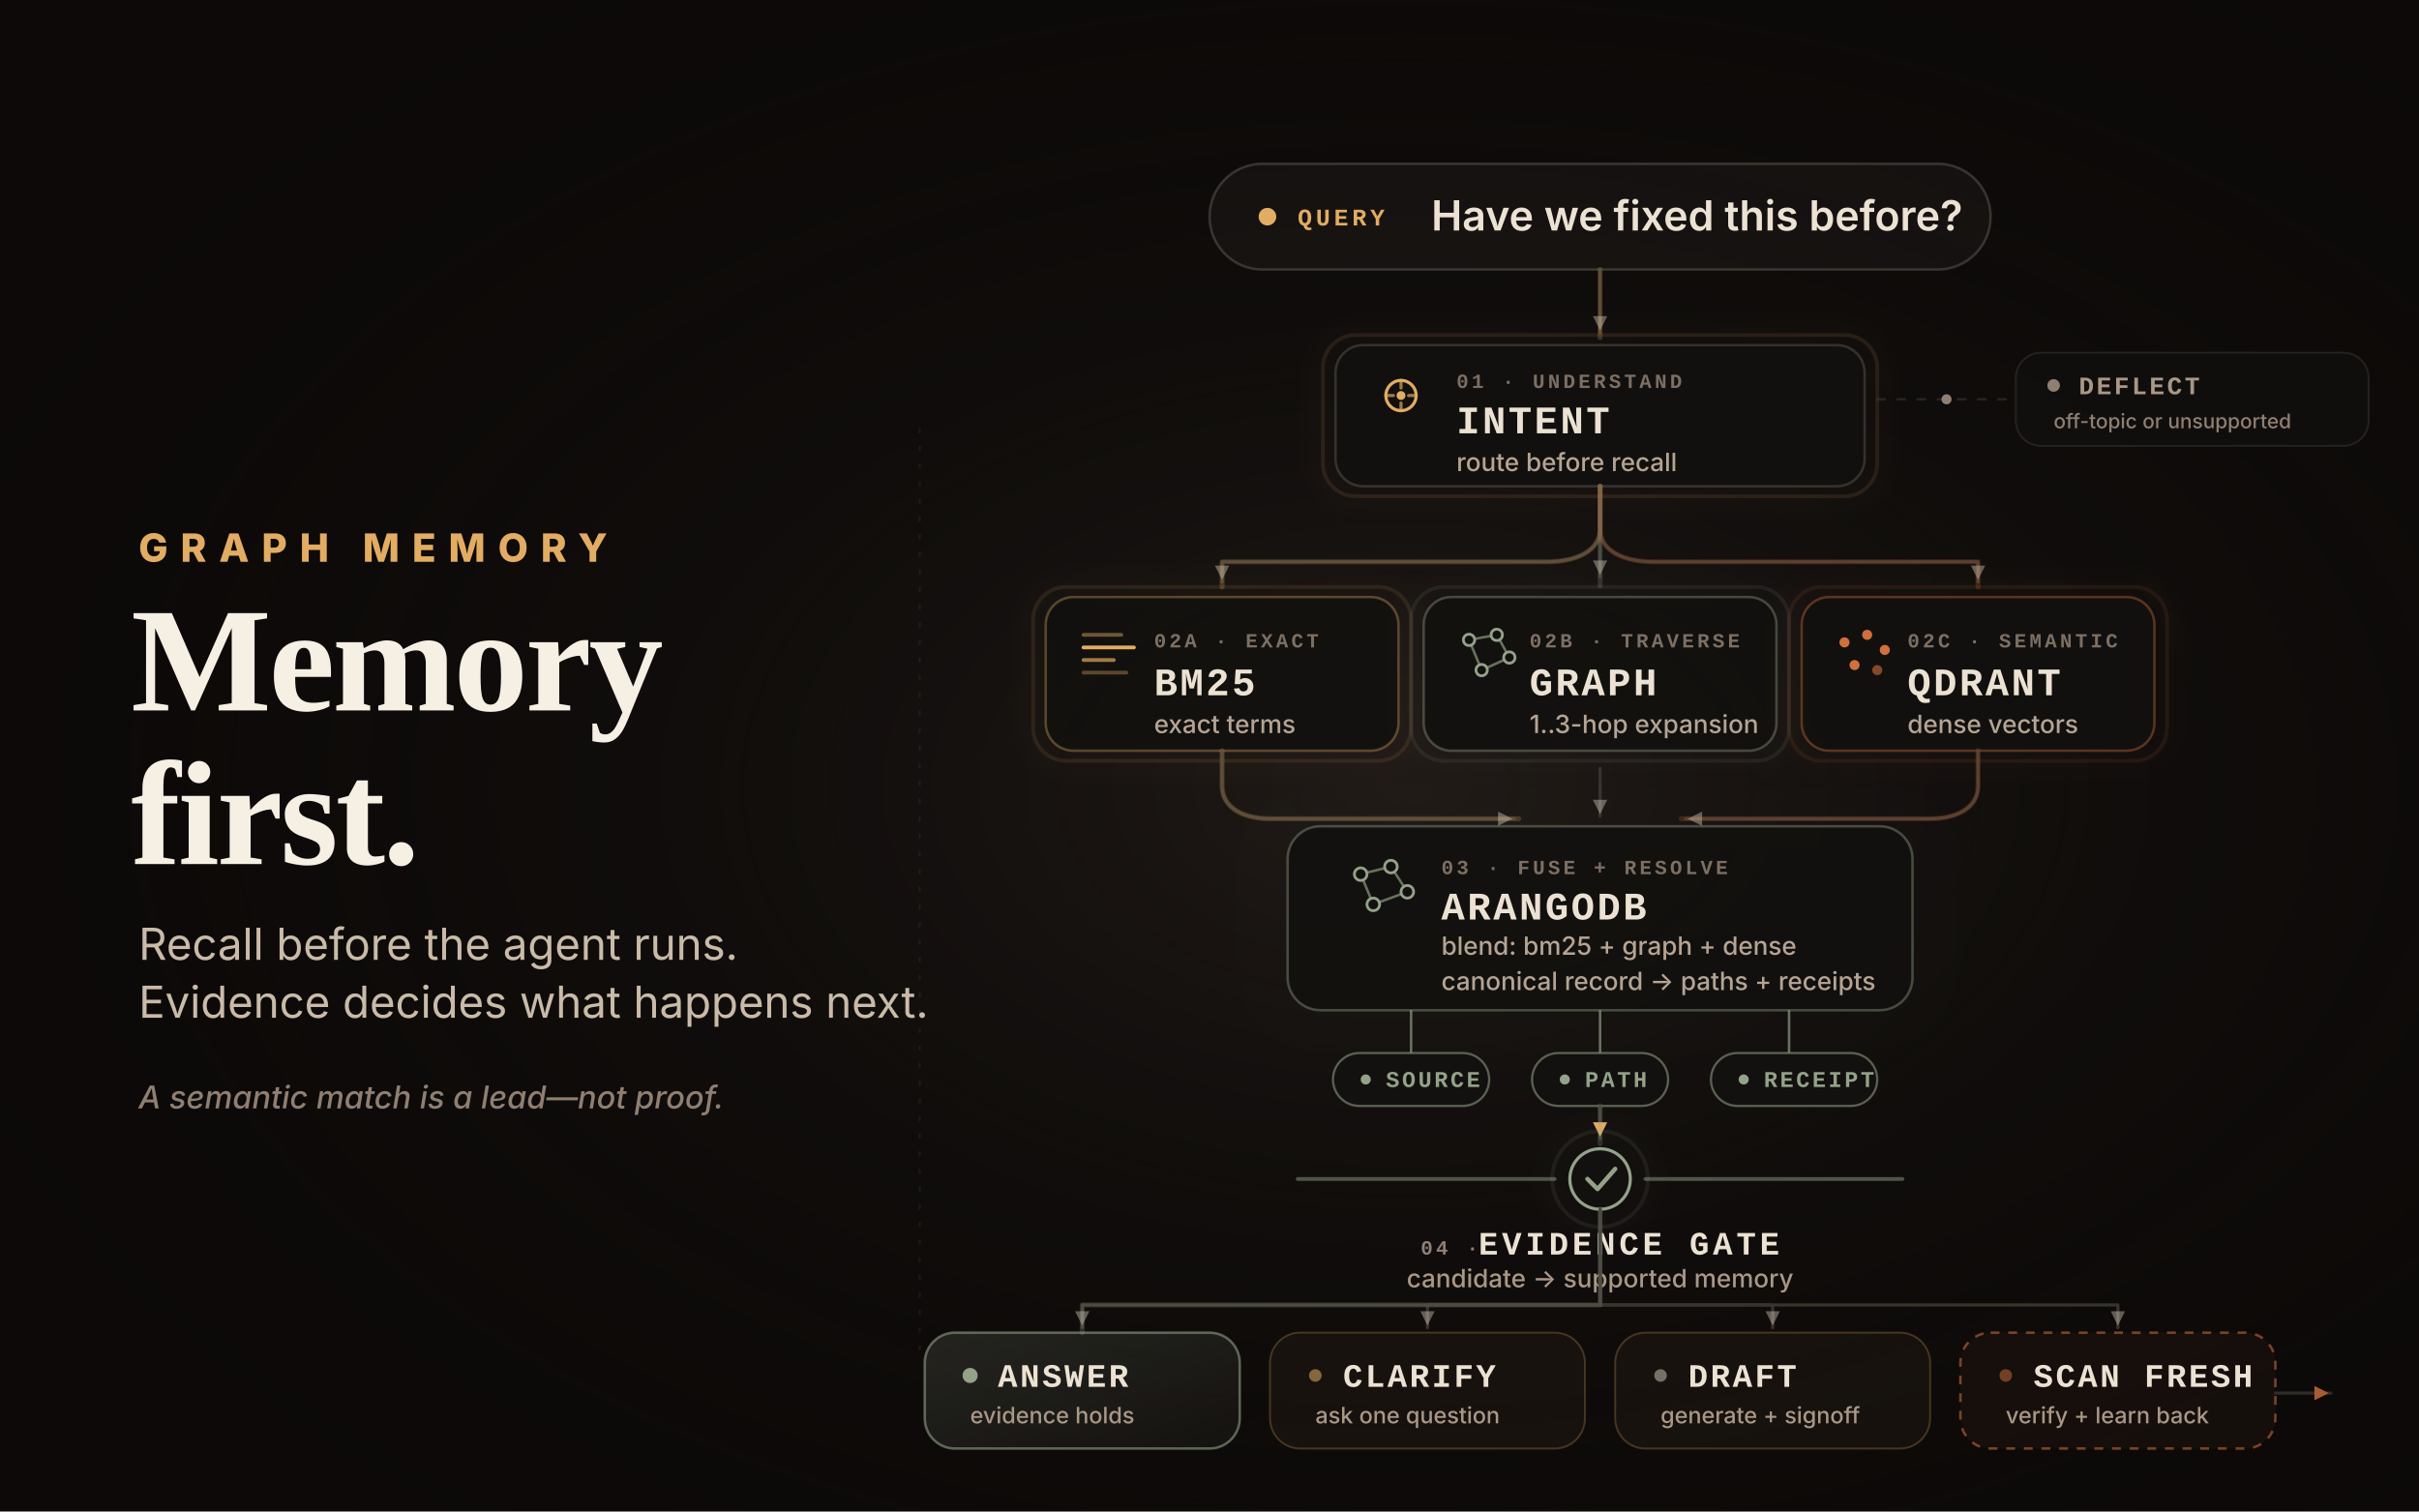
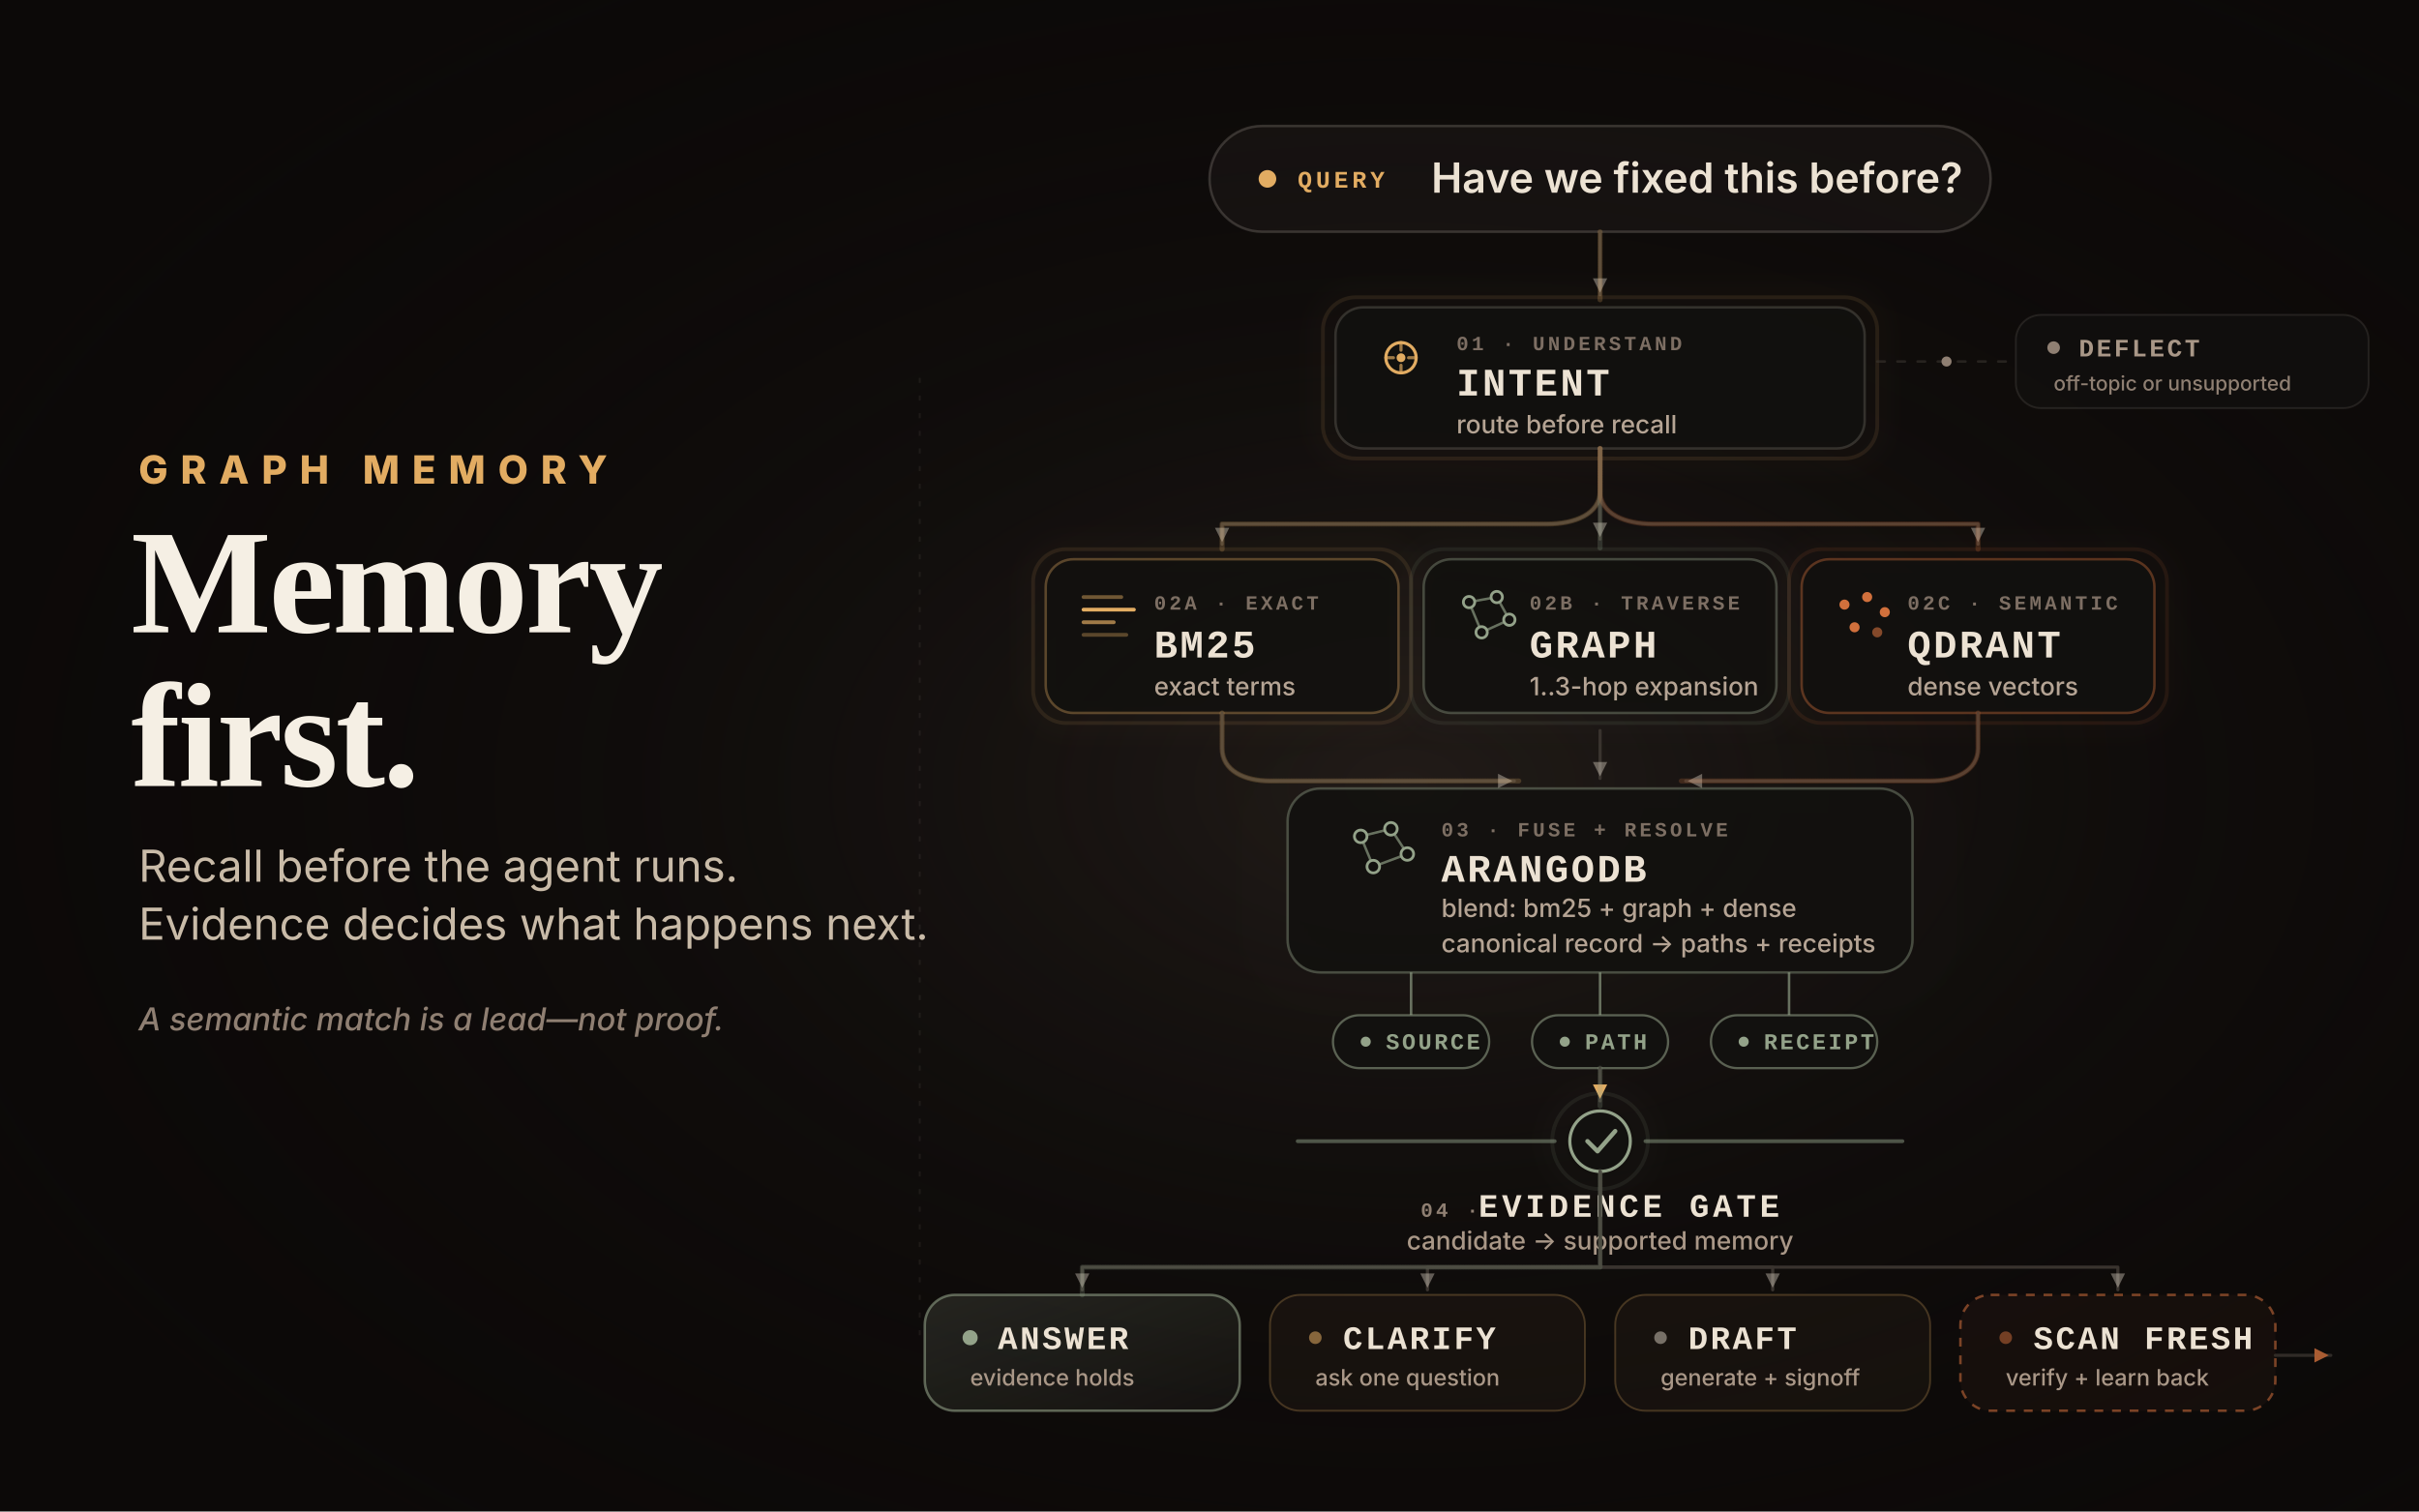
<svg xmlns="http://www.w3.org/2000/svg" viewBox="0 0 1920 1200" width="1920" height="1200" role="img" aria-labelledby="memory-pipeline-title memory-pipeline-desc" tabindex="0">
  <defs>
    <radialGradient id="bg-glow" cx="58%" cy="52%" r="66%">
      <stop offset="0" stop-color="#261f1b" stop-opacity="0.78" />
      <stop offset="0.46" stop-color="#151210" stop-opacity="0.42" />
      <stop offset="1" stop-color="#0c0908" stop-opacity="0" />
    </radialGradient>
    <linearGradient id="answer-fill" x1="0" y1="0" x2="1" y2="1">
      <stop offset="0" stop-color="#93a289" stop-opacity="0.17" />
      <stop offset="1" stop-color="#93a289" stop-opacity="0.05" />
    </linearGradient>
    <marker id="flow-arrow" viewBox="0 0 10 10" refX="8" refY="5" markerWidth="6.5" markerHeight="6.5" orient="auto-start-reverse">
      <path d="M 0 1.5 L 7 5 L 0 8.5 z" fill="rgba(236,226,211,0.38)" />
    </marker>
    <marker id="flow-arrow-ember" viewBox="0 0 10 10" refX="8" refY="5" markerWidth="6.5" markerHeight="6.5" orient="auto-start-reverse">
      <path d="M 0 1.5 L 7 5 L 0 8.5 z" fill="#d1703c" />
    </marker>
    <marker id="flow-arrow-brass" viewBox="0 0 10 10" refX="8" refY="5" markerWidth="6.5" markerHeight="6.5" orient="auto-start-reverse">
      <path d="M 0 1.5 L 7 5 L 0 8.5 z" fill="#e2ac62" />
    </marker>
    <filter id="soft-glow" x="-80%" y="-80%" width="260%" height="260%">
      <feGaussianBlur stdDeviation="10" result="blur" />
      <feMerge>
        <feMergeNode in="blur" />
        <feMergeNode in="SourceGraphic" />
      </feMerge>
    </filter>
    <filter id="wide-glow" x="-120%" y="-120%" width="340%" height="340%">
      <feGaussianBlur stdDeviation="22" />
    </filter>
    <style>
      #memory-pipeline .sans {
        font-family: Inter, ui-sans-serif, system-ui, -apple-system, BlinkMacSystemFont, "Segoe UI", sans-serif;
      }
      #memory-pipeline .mono {
        font-family: ui-monospace, SFMono-Regular, Menlo, Monaco, Consolas, "Liberation Mono", monospace;
      }
      #memory-pipeline .eyebrow {
        fill: #e2ac62;
        font-size: 31px;
        font-weight: 760;
        letter-spacing: 10px;
      }
      #memory-pipeline .serif {
        font-family: Fraunces, Georgia, "Times New Roman", serif;
      }
      #memory-pipeline .headline {
        fill: #f5efe4;
        font-size: 118px;
        font-weight: 720;
        letter-spacing: -2px;
      }
      #memory-pipeline .subhead {
        fill: #c9bba8;
        font-size: 35px;
        font-weight: 430;
      }
      #memory-pipeline .footer {
        fill: #8f7f72;
        font-size: 25px;
        font-weight: 480;
        font-style: italic;
      }
      #memory-pipeline .step {
        fill: #8f7f72;
        font-size: 16px;
        font-weight: 620;
        letter-spacing: 2.5px;
        opacity: 0.85;
      }
      #memory-pipeline .stage-name {
        fill: #ece2d3;
        font-size: 31px;
        font-weight: 760;
        letter-spacing: 2px;
      }
      #memory-pipeline .stage-note {
        fill: #b5a494;
        font-size: 20px;
        font-weight: 480;
      }
      #memory-pipeline .query-label {
        fill: #e2ac62;
        font-size: 19px;
        font-weight: 760;
        letter-spacing: 3px;
      }
      #memory-pipeline .query-text {
        fill: #ece2d3;
        font-size: 33px;
        font-weight: 570;
      }
      #memory-pipeline .token-label {
        fill: #93a289;
        font-size: 18px;
        font-weight: 730;
        letter-spacing: 2px;
      }
      #memory-pipeline .gate-name {
        fill: #ece2d3;
        font-size: 26px;
        font-weight: 760;
        letter-spacing: 3px;
      }
      #memory-pipeline .gate-note {
        fill: #a99787;
        font-size: 20px;
        font-weight: 480;
      }
      #memory-pipeline .outcome-name {
        fill: #ece2d3;
        font-size: 26px;
        font-weight: 760;
        letter-spacing: 2px;
      }
      #memory-pipeline .outcome-note {
        fill: #a99787;
        font-size: 18px;
        font-weight: 490;
      }
      #memory-pipeline .aside-name {
        fill: #a99787;
        font-size: 20px;
        font-weight: 720;
        letter-spacing: 2px;
      }
      #memory-pipeline .aside-note {
        fill: #8f7f72;
        font-size: 16px;
        font-weight: 470;
      }

      #memory-pipeline .panel {
        fill: rgba(18, 17, 15, 0.86);
        stroke: rgba(236, 226, 211, 0.16);
        stroke-width: 2;
      }
      #memory-pipeline .panel-soft {
        fill: rgba(18, 17, 15, 0.68);
        stroke: rgba(236, 226, 211, 0.10);
        stroke-width: 1.5;
      }
      #memory-pipeline .query-shell {
        fill: rgba(236, 226, 211, 0.035);
        stroke: rgba(236, 226, 211, 0.18);
        stroke-width: 2;
      }
      #memory-pipeline .base-path {
        fill: none;
        stroke: #39332e;
        stroke-width: 2.5;
        stroke-linecap: round;
        stroke-linejoin: round;
      }
      #memory-pipeline .base-path-faint {
        fill: none;
        stroke: #39332e;
        stroke-width: 2;
        stroke-linecap: round;
        stroke-dasharray: 6 10;
        opacity: 0.58;
      }
      #memory-pipeline .flow-path {
        fill: none;
        stroke-width: 4;
        stroke-linecap: round;
        stroke-linejoin: round;
        stroke-dasharray: 1;
        stroke-dashoffset: 0;
        opacity: 0.22;
      }
      #memory-pipeline .flow-amber { stroke: #e2ac62; }
      #memory-pipeline .flow-violet { stroke: #d1703c; }
      #memory-pipeline .flow-mint { stroke: #93a289; }
      #memory-pipeline .stage-halo {
        fill: none;
        stroke-width: 3;
        opacity: 0.12;
      }
      #memory-pipeline .halo-amber { stroke: #e2ac62; }
      #memory-pipeline .halo-violet { stroke: #d1703c; }
      #memory-pipeline .halo-mint { stroke: #93a289; }
      #memory-pipeline .intent-mark {
        fill: none;
        stroke: #e2ac62;
        stroke-width: 2.5;
        stroke-linecap: round;
      }
      #memory-pipeline .bm25-line {
        stroke: #e2ac62;
        stroke-width: 3;
        stroke-linecap: round;
      }
      #memory-pipeline .q-node {
        fill: #d1703c;
      }
      #memory-pipeline .q-edge {
        stroke: rgba(209, 112, 60, 0.7);
        stroke-width: 1.5;
      }
      #memory-pipeline .graph-edge {
        stroke: rgba(147, 162, 137, 0.66);
        stroke-width: 2;
      }
      #memory-pipeline .graph-node {
        fill: #12110f;
        stroke: #93a289;
        stroke-width: 2.2;
      }
      #memory-pipeline .token {
        fill: #12110f;
        stroke: rgba(147, 162, 137, 0.55);
        stroke-width: 1.8;
      }
      #memory-pipeline .gate-line {
        stroke: rgba(147, 162, 137, 0.48);
        stroke-width: 3;
        stroke-linecap: round;
      }
      #memory-pipeline .gate-ring {
        fill: #12110f;
        stroke: #93a289;
        stroke-width: 2.5;
      }
      #memory-pipeline .gate-check {
        fill: none;
        stroke: #93a289;
        stroke-width: 3.5;
        stroke-linecap: round;
        stroke-linejoin: round;
      }
      #memory-pipeline .answer-shell {
        fill: url(#answer-fill);
        stroke: rgba(147, 162, 137, 0.58);
        stroke-width: 2;
      }
      #memory-pipeline .clarify-shell {
        fill: rgba(226, 172, 98, 0.045);
        stroke: rgba(226, 172, 98, 0.25);
        stroke-width: 1.5;
      }
      #memory-pipeline .scan-shell {
        fill: rgba(209, 112, 60, 0.05);
        stroke: rgba(209, 112, 60, 0.55);
        stroke-width: 2;
        stroke-dasharray: 7 7;
      }
      #memory-pipeline .active-dot { fill: #93a289; }
      #memory-pipeline .deflect-dot { fill: #8f7f72; }
      #memory-pipeline .panel-02a { stroke: rgba(226, 172, 98, 0.34); }
      #memory-pipeline .panel-02b { stroke: rgba(209, 112, 60, 0.38); }
      #memory-pipeline .panel-03  { stroke: rgba(147, 162, 137, 0.40); }
      #memory-pipeline .panel-02g { stroke: rgba(147, 162, 137, 0.38); }

      @media (prefers-reduced-motion: no-preference) {
        @keyframes draw-query {
          0%, 4% { stroke-dashoffset: 1; opacity: 0; }
          14%, 28% { stroke-dashoffset: 0; opacity: 1; }
          36%, 100% { stroke-dashoffset: 0; opacity: 0.18; }
        }
        @keyframes pulse-intent {
          0%, 8%, 100% { opacity: 0; transform: scale(0.96); }
          16%, 28% { opacity: 0.75; transform: scale(1); }
          36% { opacity: 0.12; transform: scale(1.04); }
        }
        @keyframes draw-split {
          0%, 18% { stroke-dashoffset: 1; opacity: 0; }
          32%, 46% { stroke-dashoffset: 0; opacity: 1; }
          54%, 100% { stroke-dashoffset: 0; opacity: 0.18; }
        }
        @keyframes pulse-recall {
          0%, 22%, 100% { opacity: 0; transform: scale(0.97); }
          32%, 47% { opacity: 0.72; transform: scale(1); }
          55% { opacity: 0.10; transform: scale(1.03); }
        }
        @keyframes draw-merge {
          0%, 36% { stroke-dashoffset: 1; opacity: 0; }
          50%, 62% { stroke-dashoffset: 0; opacity: 1; }
          70%, 100% { stroke-dashoffset: 0; opacity: 0.18; }
        }
        @keyframes pulse-record {
          0%, 42%, 100% { opacity: 0; transform: scale(0.98); }
          52%, 68% { opacity: 0.7; transform: scale(1); }
          76% { opacity: 0.10; transform: scale(1.035); }
        }
        @keyframes proof-on {
          0%, 52%, 100% { opacity: 0.35; }
          62%, 76% { opacity: 1; }
          84% { opacity: 0.48; }
        }
        @keyframes draw-gate {
          0%, 58% { stroke-dashoffset: 1; opacity: 0; }
          72%, 84% { stroke-dashoffset: 0; opacity: 1; }
          92%, 100% { stroke-dashoffset: 0; opacity: 0.18; }
        }
        @keyframes pulse-gate {
          0%, 62%, 100% { opacity: 0; transform: scale(0.9); }
          74%, 88% { opacity: 0.8; transform: scale(1); }
          96% { opacity: 0.14; transform: scale(1.06); }
        }
        @keyframes answer-on {
          0%, 72%, 100% { opacity: 0.48; }
          84%, 96% { opacity: 1; }
        }
        @keyframes query-dot {
          0%, 2% { transform: scale(0.7); opacity: 0.3; }
          10%, 22% { transform: scale(1.25); opacity: 1; }
          32%, 100% { transform: scale(1); opacity: 0.55; }
        }
        #memory-pipeline .query-flow { animation: draw-query 9s ease-in-out infinite; }
        #memory-pipeline .intent-halo {
          transform-origin: 1070px 330px;
          animation: pulse-intent 9s ease-in-out infinite;
        }
        #memory-pipeline .split-flow { animation: draw-split 9s ease-in-out infinite; }
        #memory-pipeline .bm25-halo {
          transform-origin: 770px 535px;
          animation: pulse-recall 9s ease-in-out infinite;
        }
        #memory-pipeline .graph-halo {
          transform-origin: 1070px 535px;
          animation: pulse-recall 9s ease-in-out infinite;
          animation-delay: 0.09s;
        }
        #memory-pipeline .qdrant-halo {
          transform-origin: 1370px 535px;
          animation: pulse-recall 9s ease-in-out infinite;
          animation-delay: 0.18s;
        }
        #memory-pipeline .merge-flow { animation: draw-merge 9s ease-in-out infinite; }
        #memory-pipeline .record-halo {
          transform-origin: 1070px 729px;
          animation: pulse-record 9s ease-in-out infinite;
        }
        #memory-pipeline .proof-1 { animation: proof-on 9s ease-in-out infinite; }
        #memory-pipeline .proof-2 { animation: proof-on 9s ease-in-out infinite; animation-delay: 0.18s; }
        #memory-pipeline .proof-3 { animation: proof-on 9s ease-in-out infinite; animation-delay: 0.36s; }
        #memory-pipeline .gate-flow { animation: draw-gate 9s ease-in-out infinite; }
        #memory-pipeline .gate-halo {
          transform-origin: 1070px 936px;
          animation: pulse-gate 9s ease-in-out infinite;
        }
        #memory-pipeline .answer-state { animation: answer-on 9s ease-in-out infinite; }
        #memory-pipeline .query-dot { transform-origin: 806px 172px; animation: query-dot 9s ease-in-out infinite; }
      }
    </style>
  </defs>
  <g id="memory-pipeline">
    <rect width="1920" height="1200" fill="#0c0908" />
    <rect width="1920" height="1200" fill="url(#bg-glow)" />
-     <g aria-label="Card heading">
+     <g aria-label="Card heading" transform="translate(0 -62)">
      <text x="110" y="446" class="sans eyebrow">GRAPH MEMORY</text>
      <text x="104" y="564" class="serif headline">Memory</text>
      <text x="104" y="686" class="serif headline">first.</text>
      <text x="110" y="762" class="sans subhead">Recall before the agent runs.</text>
      <text x="110" y="808" class="sans subhead">Evidence decides what happens next.</text>
      <text x="110" y="880" class="sans footer">A semantic match is a lead—not proof.</text>
    </g>
-     <line x1="730" y1="340" x2="730" y2="1080" stroke="rgba(236,226,211,0.07)" stroke-dasharray="4 10" stroke-width="1.5" />
-     <g transform="translate(200 0)">
+     <line x1="730" y1="300" x2="730" y2="1060" stroke="rgba(236,226,211,0.07)" stroke-dasharray="4 10" stroke-width="1.5" />
+     <g transform="translate(200 -30)">
      <g aria-label="Example question">
        <rect x="760" y="130" width="620" height="84" rx="42" class="query-shell" />
        <circle cx="806" cy="172" r="7" fill="#e2ac62" class="query-dot" />
        <text x="830" y="179" class="mono query-label">QUERY</text>
        <text x="936" y="183" class="sans query-text">Have we fixed this before?</text>
      </g>
      <g aria-label="Intent stage">
        <path d="M1070 214 V264" class="base-path" marker-end="url(#flow-arrow)" />
        <path d="M1070 214 V268" class="flow-path flow-amber query-flow" pathLength="1" />
        <rect x="850" y="266" width="440" height="128" rx="26" class="stage-halo halo-amber intent-halo" filter="url(#soft-glow)" />
        <rect x="860" y="274" width="420" height="112" rx="22" class="panel" />
        <g transform="translate(896 300)" aria-hidden="true">
          <circle cx="16" cy="14" r="12" class="intent-mark" />
          <path d="M16 2 V8 M16 20 V26 M4 14 H10 M22 14 H28" class="intent-mark" opacity="0.68" />
          <circle cx="16" cy="14" r="3.5" fill="#e2ac62" />
        </g>
        <text x="956" y="308" class="mono step">01 · UNDERSTAND</text>
        <text x="956" y="344" class="mono stage-name">INTENT</text>
        <text x="956" y="374" class="sans stage-note">route before recall</text>
        <path d="M1290 317 H1400" class="base-path-faint" />
        <circle cx="1345" cy="317" r="4" class="deflect-dot" />
        <g aria-label="Deflect branch">
          <rect x="1400" y="280" width="280" height="74" rx="20" class="panel-soft" />
          <circle cx="1430" cy="306" r="5" class="deflect-dot" />
          <text x="1450" y="313" class="mono aside-name">DEFLECT</text>
          <text x="1430" y="340" class="sans aside-note">off-topic or unsupported</text>
        </g>
      </g>
      <g aria-label="Hybrid recall stage">
        <path d="M1070 386 V420 C1070 438 1050 446 1028 446 H770 V462" class="base-path" marker-end="url(#flow-arrow)" />
        <path d="M1070 386 V458" class="base-path" marker-end="url(#flow-arrow)" />
        <path d="M1070 386 V420 C1070 438 1090 446 1112 446 H1370 V462" class="base-path" marker-end="url(#flow-arrow)" />
        <path d="M1070 386 V420 C1070 438 1050 446 1028 446 H770 V466" class="flow-path flow-amber split-flow" pathLength="1" />
        <path d="M1070 386 V466" class="flow-path flow-mint split-flow" pathLength="1" />
        <path d="M1070 386 V420 C1070 438 1090 446 1112 446 H1370 V466" class="flow-path flow-violet split-flow" pathLength="1" />
        <rect x="620" y="466" width="300" height="138" rx="26" class="stage-halo halo-amber bm25-halo" filter="url(#soft-glow)" />
        <rect x="630" y="474" width="280" height="122" rx="22" class="panel panel-02a" />
        <g transform="translate(660 500)" aria-hidden="true">
          <line x1="0" y1="4" x2="30" y2="4" class="bm25-line" opacity="0.45" />
          <line x1="0" y1="14" x2="40" y2="14" class="bm25-line" />
          <line x1="0" y1="24" x2="24" y2="24" class="bm25-line" opacity="0.68" />
          <line x1="0" y1="34" x2="34" y2="34" class="bm25-line" opacity="0.35" />
        </g>
        <text x="716" y="514" class="mono step">02A · EXACT</text>
        <text x="716" y="552" class="mono stage-name">BM25</text>
        <text x="716" y="582" class="sans stage-note">exact terms</text>
        <rect x="920" y="466" width="300" height="138" rx="26" class="stage-halo halo-mint graph-halo" filter="url(#soft-glow)" />
        <rect x="930" y="474" width="280" height="122" rx="22" class="panel panel-02g" />
        <g transform="translate(958 500)" aria-hidden="true">
          <line x1="8" y1="8" x2="30" y2="4" class="graph-edge" />
          <line x1="30" y1="4" x2="40" y2="22" class="graph-edge" />
          <line x1="8" y1="8" x2="18" y2="32" class="graph-edge" />
          <line x1="18" y1="32" x2="40" y2="22" class="graph-edge" />
          <circle cx="8" cy="8" r="4.5" class="graph-node" />
          <circle cx="30" cy="4" r="4.5" class="graph-node" />
          <circle cx="40" cy="22" r="4.5" class="graph-node" />
          <circle cx="18" cy="32" r="4.5" class="graph-node" />
        </g>
        <text x="1014" y="514" class="mono step">02B · TRAVERSE</text>
        <text x="1014" y="552" class="mono stage-name">GRAPH</text>
        <text x="1014" y="582" class="sans stage-note">1..3-hop expansion</text>
        <rect x="1220" y="466" width="300" height="138" rx="26" class="stage-halo halo-violet qdrant-halo" filter="url(#soft-glow)" />
        <rect x="1230" y="474" width="280" height="122" rx="22" class="panel panel-02b" />
        <g transform="translate(1258 500)" aria-hidden="true">
          <circle cx="6" cy="10" r="4" class="q-node" />
          <circle cx="24" cy="4" r="4" class="q-node" />
          <circle cx="38" cy="16" r="4" class="q-node" />
          <circle cx="14" cy="28" r="4" class="q-node" />
          <circle cx="32" cy="32" r="4" class="q-node" opacity="0.6" />
        </g>
        <text x="1314" y="514" class="mono step">02C · SEMANTIC</text>
        <text x="1314" y="552" class="mono stage-name">QDRANT</text>
        <text x="1314" y="582" class="sans stage-note">dense vectors</text>
      </g>
      <g aria-label="Canonical record and graph evidence stage">
        <path d="M770 596 V624 C770 642 788 650 808 650 H1002" class="base-path" marker-end="url(#flow-arrow)" />
        <path d="M1070 610 V648" class="base-path" marker-end="url(#flow-arrow)" />
        <path d="M1370 596 V624 C1370 642 1352 650 1332 650 H1138" class="base-path" marker-end="url(#flow-arrow)" />
        <path d="M770 596 V624 C770 642 788 650 808 650 H1006" class="flow-path flow-amber merge-flow" pathLength="1" />
        <path d="M1370 596 V624 C1370 642 1352 650 1332 650 H1134" class="flow-path flow-violet merge-flow" pathLength="1" />
        <rect x="808" y="648" width="524" height="162" rx="32" class="stage-halo halo-mint record-halo" filter="url(#wide-glow)" />
        <rect x="822" y="656" width="496" height="146" rx="26" class="panel panel-03" />
        <g transform="translate(872 684)" aria-hidden="true">
          <line x1="8" y1="10" x2="32" y2="4" class="graph-edge" />
          <line x1="32" y1="4" x2="45" y2="24" class="graph-edge" />
          <line x1="8" y1="10" x2="18" y2="34" class="graph-edge" />
          <line x1="18" y1="34" x2="45" y2="24" class="graph-edge" />
          <circle cx="8" cy="10" r="5" class="graph-node" />
          <circle cx="32" cy="4" r="5" class="graph-node" />
          <circle cx="45" cy="24" r="5" class="graph-node" />
          <circle cx="18" cy="34" r="5" class="graph-node" />
        </g>
        <text x="944" y="694" class="mono step">03 · FUSE + RESOLVE</text>
        <text x="944" y="730" class="mono stage-name">ARANGODB</text>
        <text x="944" y="758" class="sans stage-note">blend: bm25 + graph + dense</text>
        <text x="944" y="786" class="sans stage-note">canonical record → paths + receipts</text>
        <g class="proof-1" aria-label="Source evidence">
          <path d="M920 802 V836" class="graph-edge" />
          <rect x="858" y="836" width="124" height="42" rx="21" class="token" />
          <circle cx="884" cy="857" r="4" fill="#93a289" />
          <text x="900" y="863" class="mono token-label">SOURCE</text>
        </g>
        <g class="proof-2" aria-label="Graph path evidence">
          <path d="M1070 802 V836" class="graph-edge" />
          <rect x="1016" y="836" width="108" height="42" rx="21" class="token" />
          <circle cx="1042" cy="857" r="4" fill="#93a289" />
          <text x="1058" y="863" class="mono token-label">PATH</text>
        </g>
        <g class="proof-3" aria-label="Receipt evidence">
          <path d="M1220 802 V836" class="graph-edge" />
          <rect x="1158" y="836" width="132" height="42" rx="21" class="token" />
          <circle cx="1184" cy="857" r="4" fill="#93a289" />
          <text x="1200" y="863" class="mono token-label">RECEIPT</text>
        </g>
      </g>
      <g aria-label="Evidence gate">
        <path d="M1070 878 V904" class="base-path" marker-end="url(#flow-arrow-brass)" />
        <path d="M1070 878 V908" class="flow-path flow-mint gate-flow" pathLength="1" />
        <circle cx="1070" cy="936" r="38" class="stage-halo halo-mint gate-halo" filter="url(#soft-glow)" />
        <line x1="830" y1="936" x2="1034" y2="936" class="gate-line" />
        <line x1="1106" y1="936" x2="1310" y2="936" class="gate-line" />
        <circle cx="1070" cy="936" r="24" class="gate-ring" />
        <path d="M1060 936 L1068 944 L1082 928" class="gate-check" />
        <text x="1070" y="996" text-anchor="middle" class="mono gate-name">
          <tspan class="step" fill="#8f7f72">04 · </tspan>EVIDENCE GATE</text>
        <text x="1070" y="1022" text-anchor="middle" class="sans gate-note">candidate → supported memory</text>
      </g>
      <g aria-label="Bounded outcomes">
        <path d="M1070 960 V1036 H659 V1054" class="base-path" marker-end="url(#flow-arrow)" />
        <path d="M1070 960 V1036 H933 V1054" class="base-path" marker-end="url(#flow-arrow)" />
        <path d="M1070 960 V1036 H1207 V1054" class="base-path" marker-end="url(#flow-arrow)" />
        <path d="M1070 960 V1036 H1481 V1054" class="base-path" marker-end="url(#flow-arrow)" />
        <path d="M1070 960 V1036 H659 V1058" class="flow-path flow-mint gate-flow" pathLength="1" />
        <g class="answer-state" aria-label="Answer outcome">
          <rect x="534" y="1058" width="250" height="92" rx="24" class="answer-shell" />
          <circle cx="570" cy="1092" r="6" class="active-dot" />
          <text x="592" y="1101" class="mono outcome-name">ANSWER</text>
          <text x="570" y="1130" class="sans outcome-note">evidence holds</text>
        </g>
        <g aria-label="Clarify outcome">
          <rect x="808" y="1058" width="250" height="92" rx="24" class="clarify-shell" />
          <circle cx="844" cy="1092" r="5" fill="#e2ac62" opacity="0.55" />
          <text x="866" y="1101" class="mono outcome-name">CLARIFY</text>
          <text x="844" y="1130" class="sans outcome-note">ask one question</text>
        </g>
        <g aria-label="Draft outcome">
          <rect x="1082" y="1058" width="250" height="92" rx="24" class="clarify-shell" />
          <circle cx="1118" cy="1092" r="5" fill="#ece2d3" opacity="0.45" />
          <text x="1140" y="1101" class="mono outcome-name">DRAFT</text>
          <text x="1118" y="1130" class="sans outcome-note">generate + signoff</text>
        </g>
        <g aria-label="Scan fresh outcome">
          <rect x="1356" y="1058" width="250" height="92" rx="24" class="scan-shell" />
          <circle cx="1392" cy="1092" r="5" fill="#d1703c" opacity="0.5" />
          <text x="1414" y="1101" class="mono outcome-name">SCAN FRESH</text>
          <text x="1392" y="1130" class="sans outcome-note">verify + learn back</text>
          <path d="M1606 1106 H1650" class="base-path" stroke="#d1703c" opacity="0.8" marker-end="url(#flow-arrow-ember)" />
        </g>
      </g>
    </g>
  </g>
</svg>
